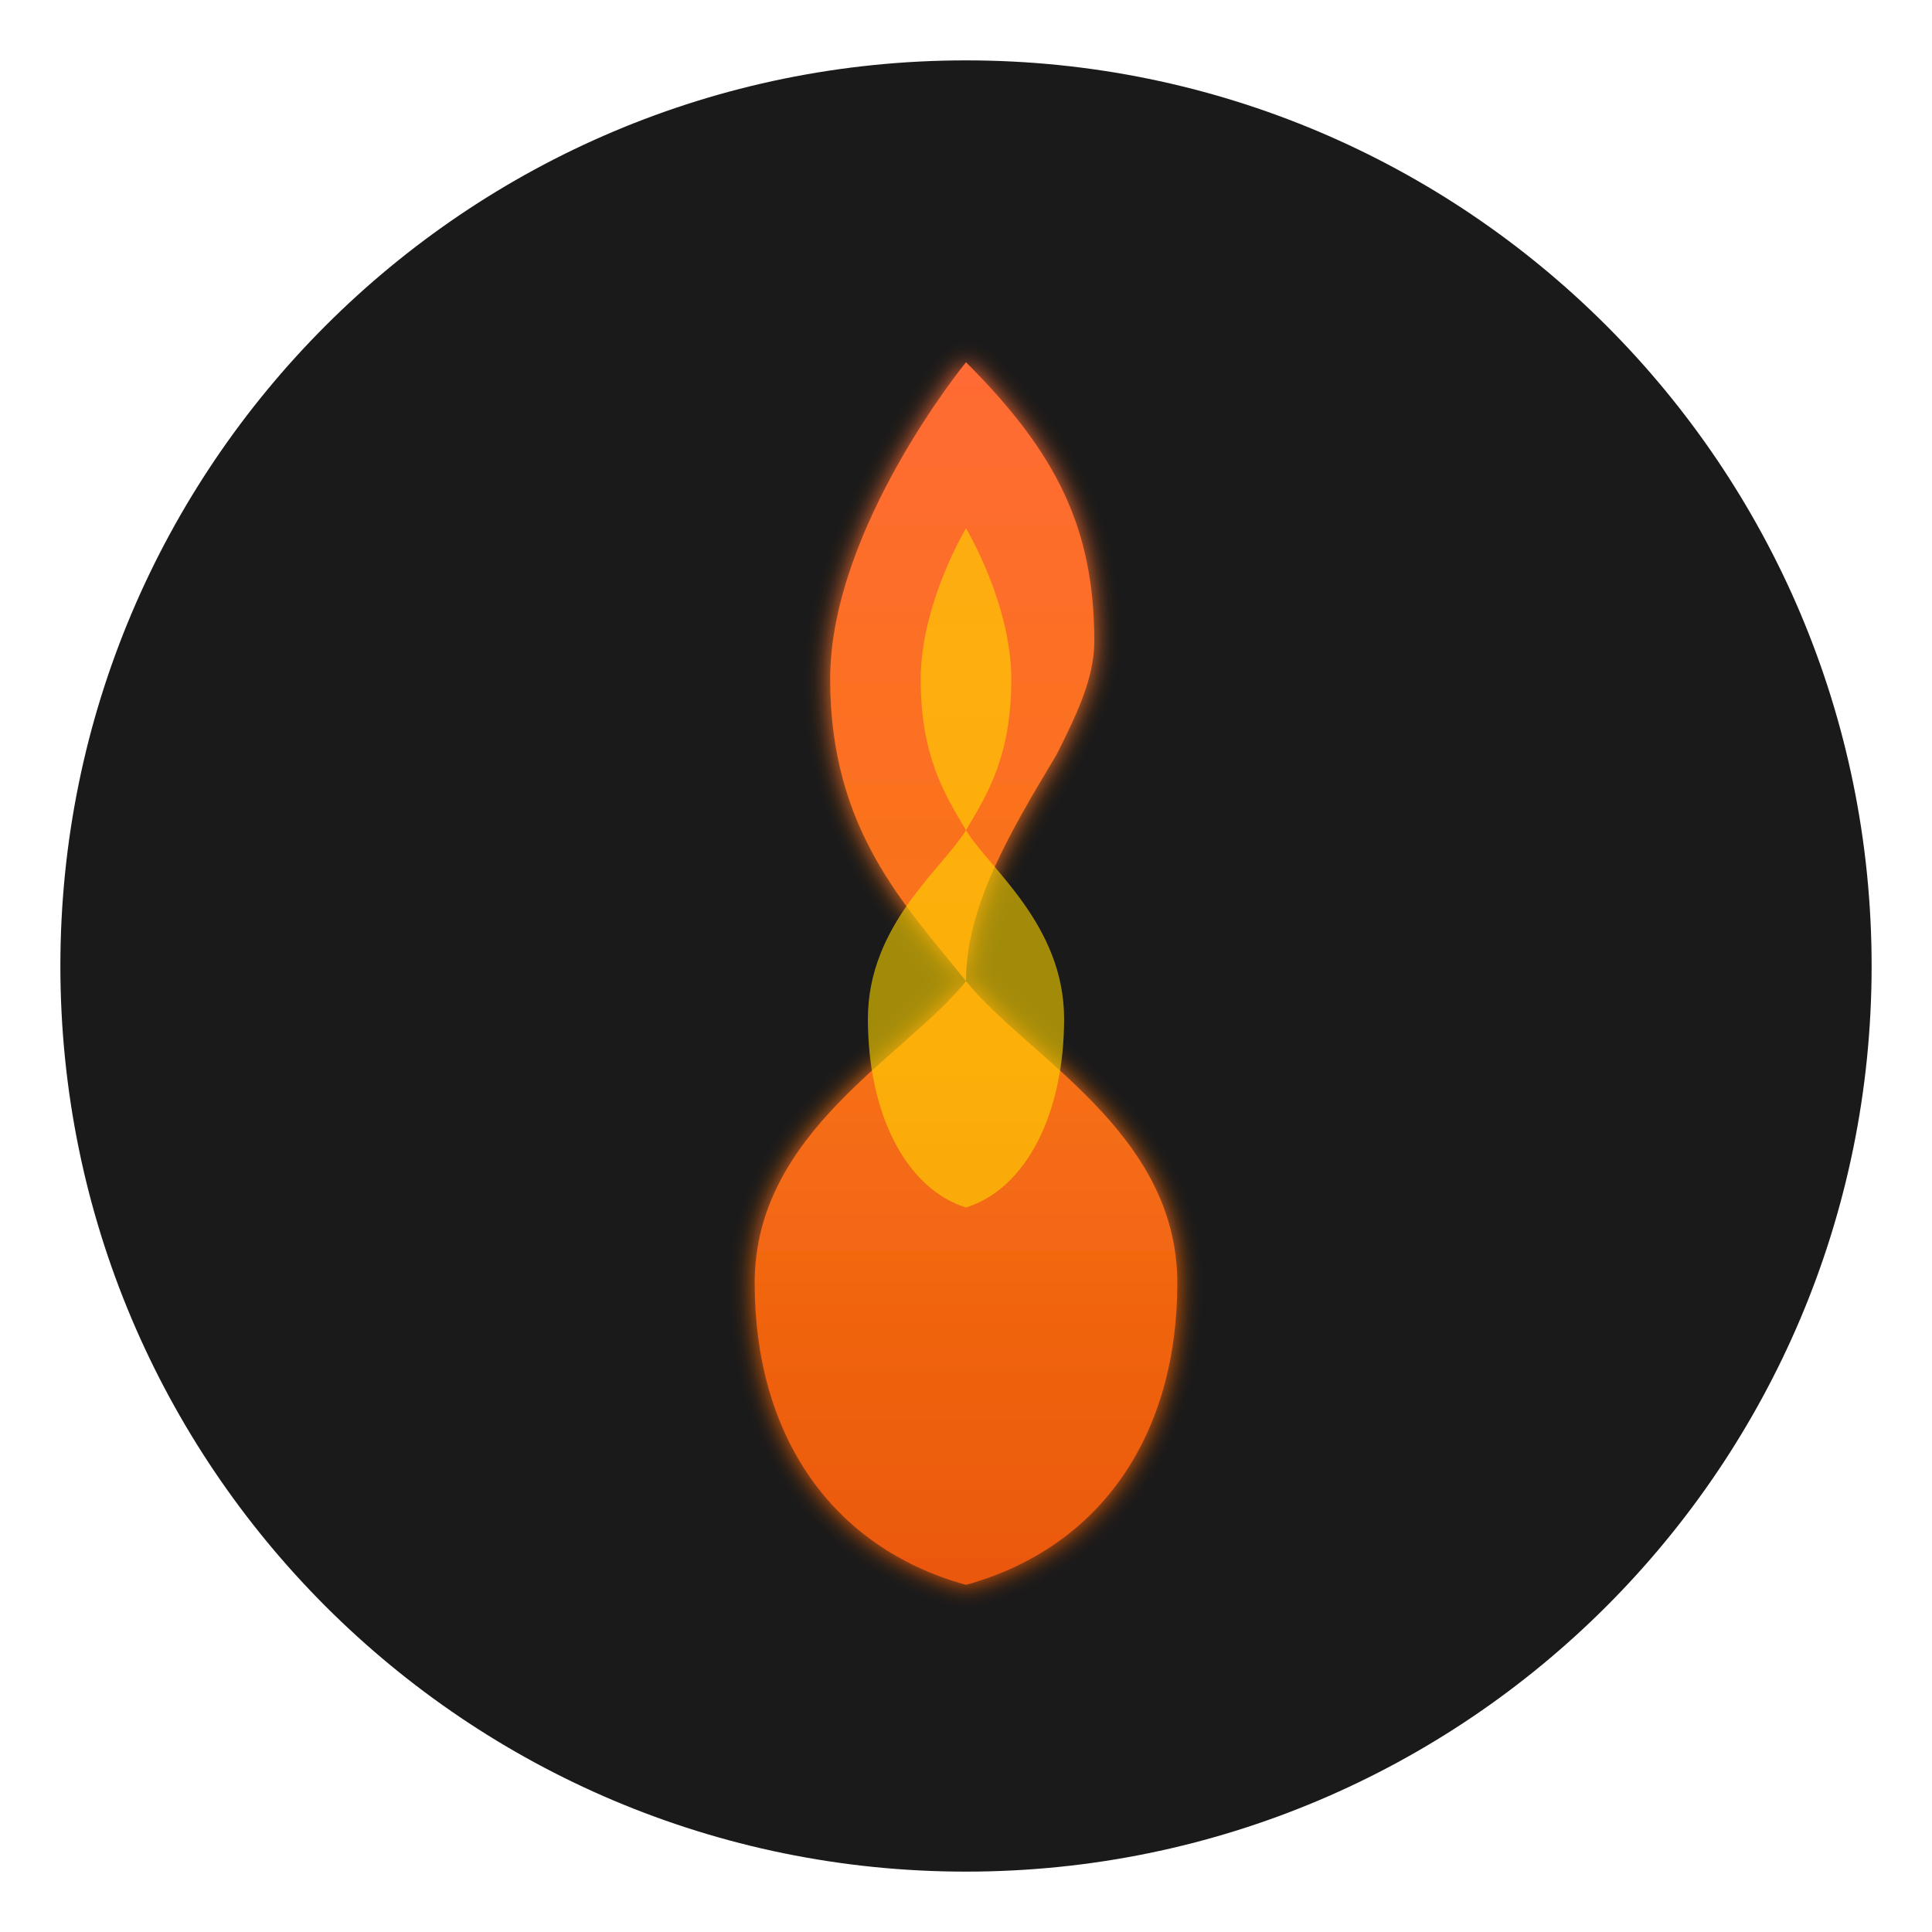
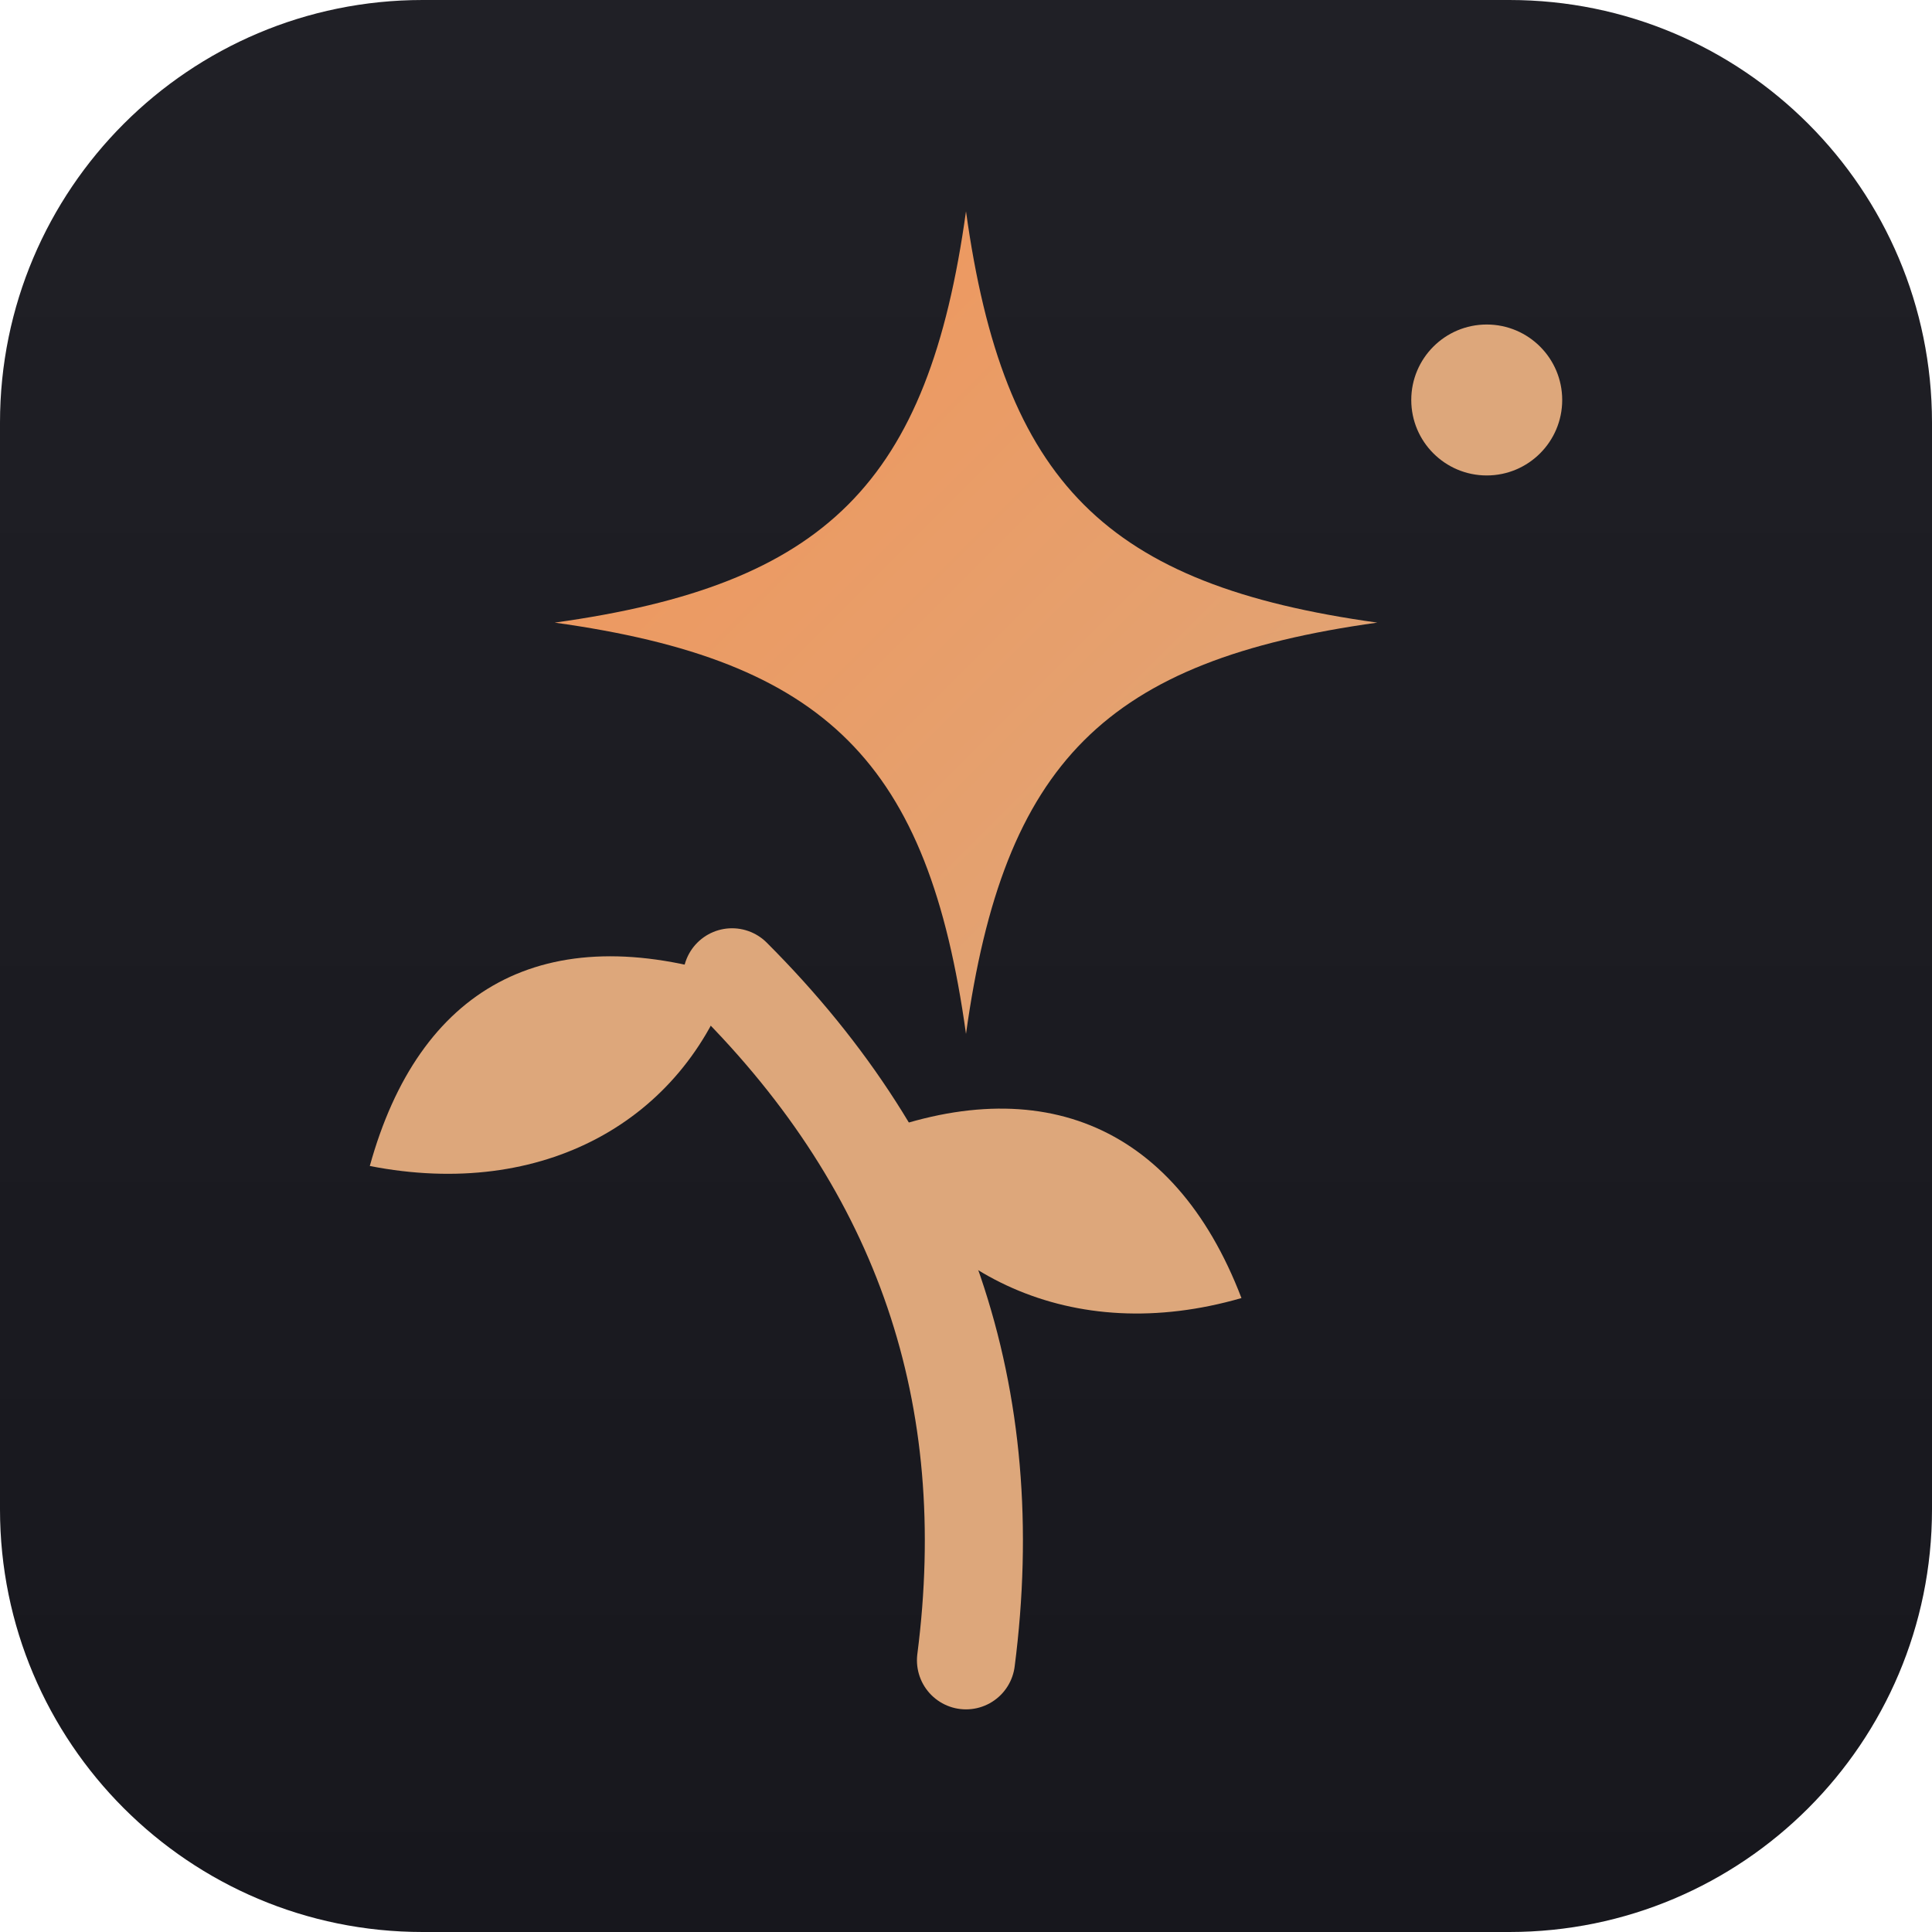
- <svg xmlns="http://www.w3.org/2000/svg" viewBox="0 0 512 512" fill="none">
+ <svg xmlns="http://www.w3.org/2000/svg" viewBox="0 0 512 512">
  <defs>
-     <linearGradient id="flameGradient" x1="0%" y1="0%" x2="0%" y2="100%">
-       <stop offset="0%" style="stop-color:#ff6b35;stop-opacity:1" />
-       <stop offset="50%" style="stop-color:#f97316;stop-opacity:1" />
-       <stop offset="100%" style="stop-color:#ea580c;stop-opacity:1" />
+     <linearGradient id="bg" x1="0" y1="0" x2="0" y2="1">
+       <stop offset="0" stop-color="#202026" />
+       <stop offset="1" stop-color="#17171D" />
    </linearGradient>
-     <filter id="glow">
-       <feGaussianBlur stdDeviation="3" result="coloredBlur" />
-       <feMerge>
-         <feMergeNode in="coloredBlur" />
-         <feMergeNode in="SourceGraphic" />
-       </feMerge>
-     </filter>
+     <linearGradient id="sp" x1="0" y1="0" x2="1" y2="1">
+       <stop offset="0" stop-color="#F29559" />
+       <stop offset="1" stop-color="#DDA77B" />
+     </linearGradient>
  </defs>
-   <circle cx="256" cy="256" r="240" fill="#1a1a1a" />
-   <path d="M 256 96             C 256 96, 220 140, 220 180            C 220 220, 240 240, 256 260            C 256 240, 268 220, 280 200            C 285 190, 290 180, 290 170            C 290 140, 280 120, 256 96 Z            M 256 260            C 240 280, 200 300, 200 340            C 200 380, 220 410, 256 420            C 292 410, 312 380, 312 340            C 312 300, 272 280, 256 260 Z" fill="url(#flameGradient)" filter="url(#glow)" />
-   <path d="M 256 140            C 256 140, 244 160, 244 180            C 244 200, 250 210, 256 220            C 262 210, 268 200, 268 180            C 268 160, 256 140, 256 140 Z            M 256 220            C 250 230, 230 245, 230 270            C 230 295, 240 315, 256 320            C 272 315, 282 295, 282 270            C 282 245, 262 230, 256 220 Z" fill="#ffd700" opacity="0.6" />
+   <rect width="512" height="512" rx="112" fill="url(#bg)" />
+   <path d="M256 440c9-70-11-130-62-181" fill="none" stroke="#DDA77B" stroke-width="26" stroke-linecap="round" />
+   <path d="M194 259c-50-16-83 3-96 50 46 9 83-12 96-50Z" fill="#DDA77B" />
+   <path d="M228 302c46-19 83-5 101 42-45 13-83-6-101-42Z" fill="#DDA77B" />
+   <path d="M256 56c10 72 37 99 109 109-72 10-99 37-109 109-10-72-37-99-109-109 72-10 99-37 109-109Z" fill="url(#sp)" />
+   <circle cx="394" cy="106" r="20" fill="#DDA77B" />
</svg>
